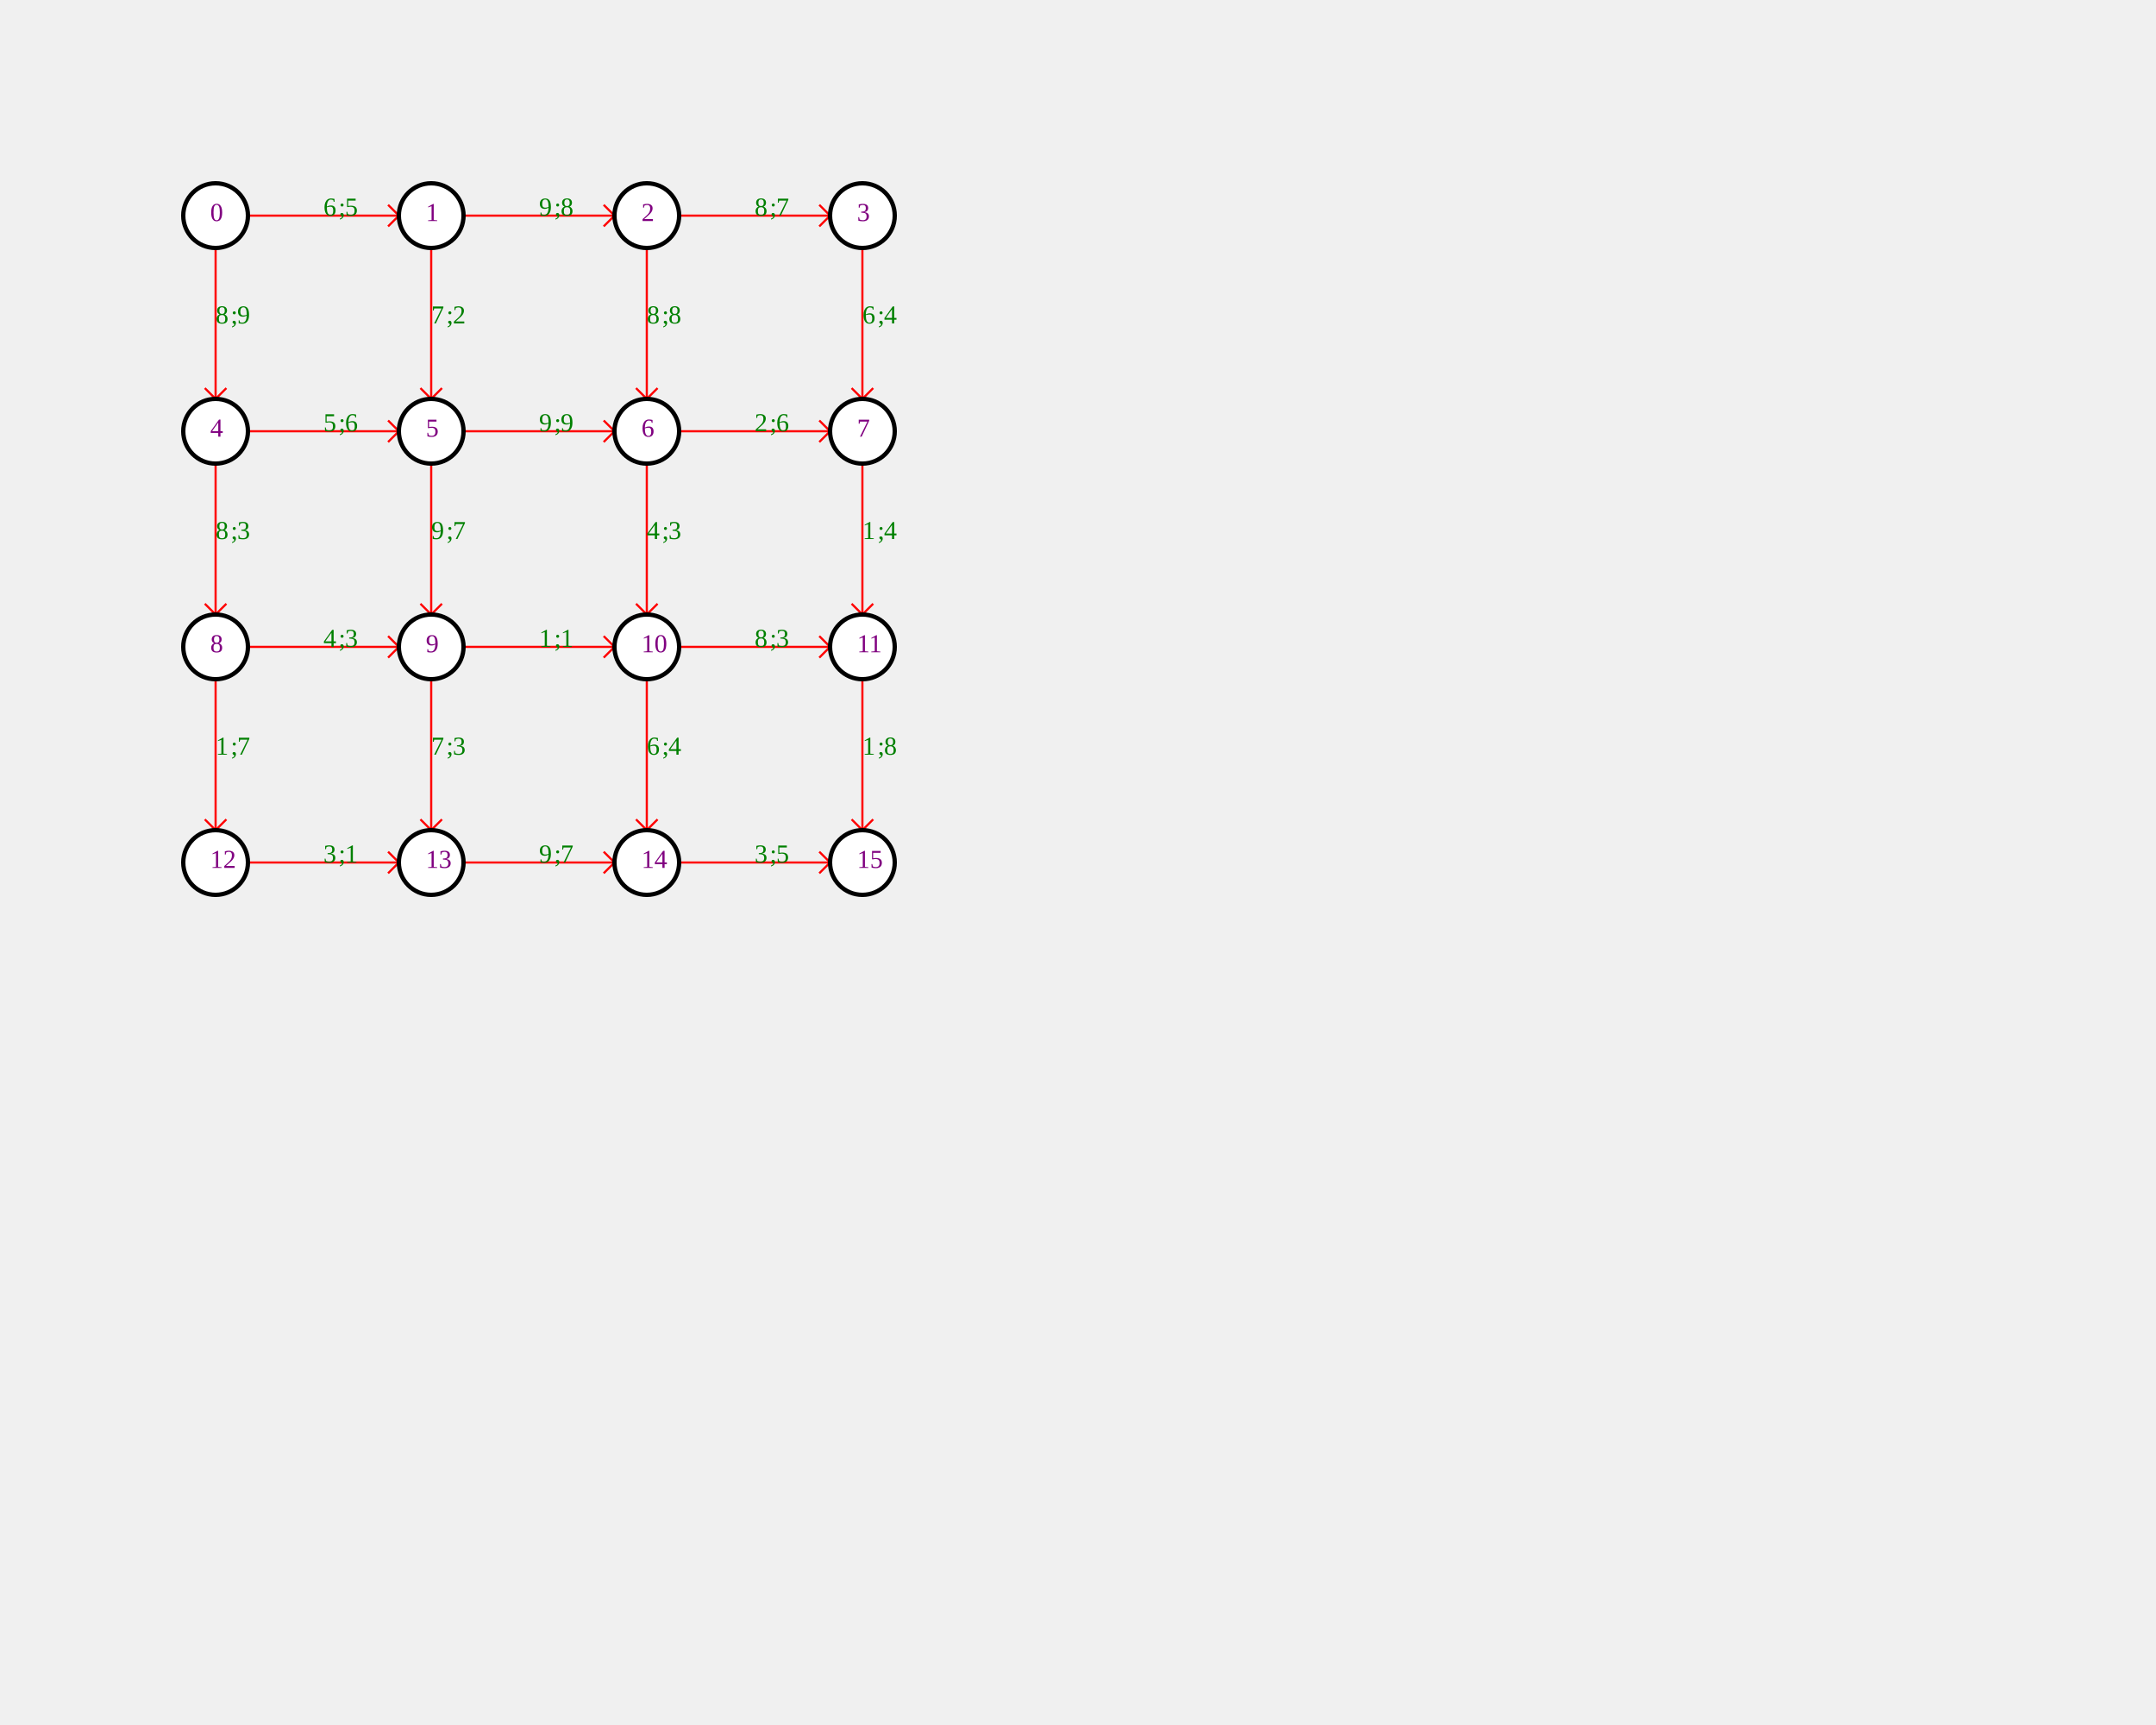
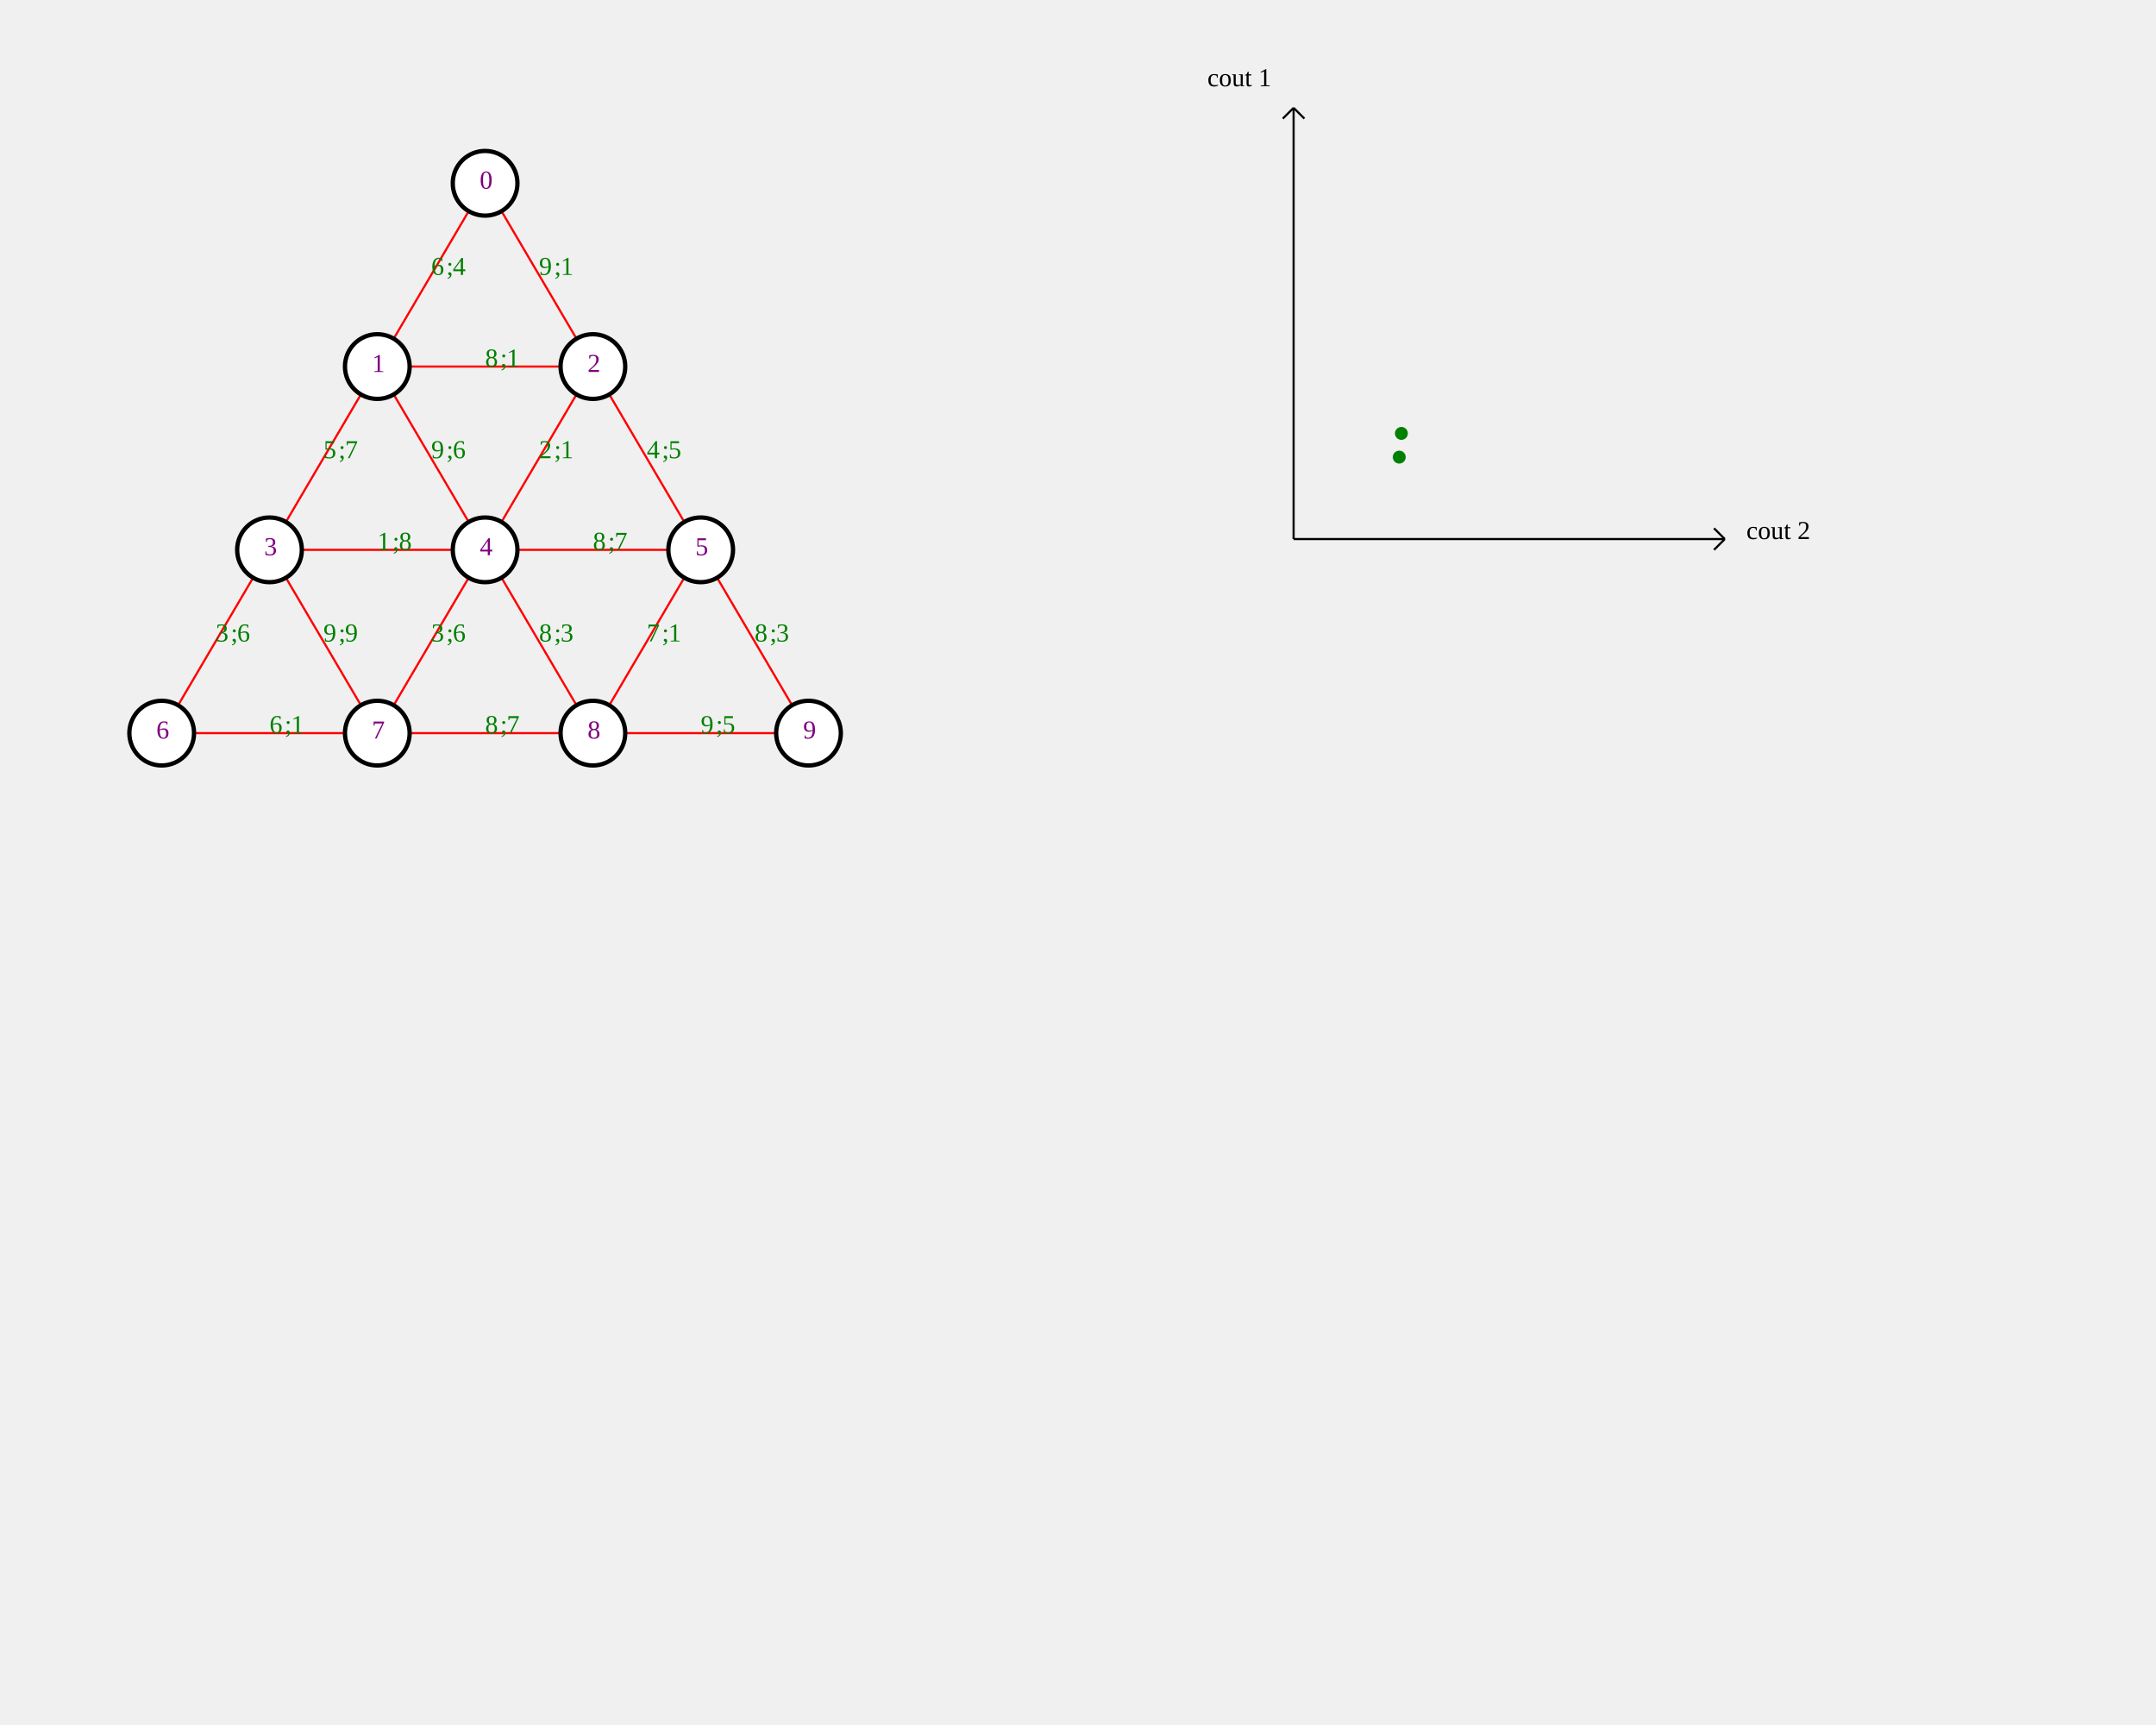
<svg xmlns="http://www.w3.org/2000/svg" version="1.1" width="1000" height="800">
-   <line x1="100" y1="100" x2="200" y2="100" stroke="red" />
-   <line x1="185" y1="100" x2="180" y2="105" stroke="red" />
-   <line x1="185" y1="100" x2="180" y2="95" stroke="red" />
-   <text x="150" y="100" fill="green">6</text>
-   <text x="157" y="100" fill="green">;</text>
-   <text x="160" y="100" fill="green">5</text>
-   <line x1="200" y1="100" x2="300" y2="100" stroke="red" />
-   <line x1="285" y1="100" x2="280" y2="105" stroke="red" />
-   <line x1="285" y1="100" x2="280" y2="95" stroke="red" />
-   <text x="250" y="100" fill="green">9</text>
-   <text x="257" y="100" fill="green">;</text>
-   <text x="260" y="100" fill="green">8</text>
-   <line x1="300" y1="100" x2="400" y2="100" stroke="red" />
-   <line x1="385" y1="100" x2="380" y2="105" stroke="red" />
-   <line x1="385" y1="100" x2="380" y2="95" stroke="red" />
-   <text x="350" y="100" fill="green">8</text>
-   <text x="357" y="100" fill="green">;</text>
-   <text x="360" y="100" fill="green">7</text>
-   <line x1="100" y1="200" x2="200" y2="200" stroke="red" />
-   <line x1="185" y1="200" x2="180" y2="205" stroke="red" />
-   <line x1="185" y1="200" x2="180" y2="195" stroke="red" />
-   <text x="150" y="200" fill="green">5</text>
-   <text x="157" y="200" fill="green">;</text>
-   <text x="160" y="200" fill="green">6</text>
-   <line x1="200" y1="200" x2="300" y2="200" stroke="red" />
-   <line x1="285" y1="200" x2="280" y2="205" stroke="red" />
-   <line x1="285" y1="200" x2="280" y2="195" stroke="red" />
-   <text x="250" y="200" fill="green">9</text>
-   <text x="257" y="200" fill="green">;</text>
-   <text x="260" y="200" fill="green">9</text>
-   <line x1="300" y1="200" x2="400" y2="200" stroke="red" />
-   <line x1="385" y1="200" x2="380" y2="205" stroke="red" />
-   <line x1="385" y1="200" x2="380" y2="195" stroke="red" />
-   <text x="350" y="200" fill="green">2</text>
-   <text x="357" y="200" fill="green">;</text>
-   <text x="360" y="200" fill="green">6</text>
-   <line x1="100" y1="300" x2="200" y2="300" stroke="red" />
-   <line x1="185" y1="300" x2="180" y2="305" stroke="red" />
-   <line x1="185" y1="300" x2="180" y2="295" stroke="red" />
-   <text x="150" y="300" fill="green">4</text>
-   <text x="157" y="300" fill="green">;</text>
-   <text x="160" y="300" fill="green">3</text>
-   <line x1="200" y1="300" x2="300" y2="300" stroke="red" />
-   <line x1="285" y1="300" x2="280" y2="305" stroke="red" />
-   <line x1="285" y1="300" x2="280" y2="295" stroke="red" />
-   <text x="250" y="300" fill="green">1</text>
-   <text x="257" y="300" fill="green">;</text>
-   <text x="260" y="300" fill="green">1</text>
-   <line x1="300" y1="300" x2="400" y2="300" stroke="red" />
-   <line x1="385" y1="300" x2="380" y2="305" stroke="red" />
-   <line x1="385" y1="300" x2="380" y2="295" stroke="red" />
-   <text x="350" y="300" fill="green">8</text>
-   <text x="357" y="300" fill="green">;</text>
-   <text x="360" y="300" fill="green">3</text>
-   <line x1="100" y1="400" x2="200" y2="400" stroke="red" />
-   <line x1="185" y1="400" x2="180" y2="405" stroke="red" />
-   <line x1="185" y1="400" x2="180" y2="395" stroke="red" />
-   <text x="150" y="400" fill="green">3</text>
-   <text x="157" y="400" fill="green">;</text>
-   <text x="160" y="400" fill="green">1</text>
-   <line x1="200" y1="400" x2="300" y2="400" stroke="red" />
-   <line x1="285" y1="400" x2="280" y2="405" stroke="red" />
-   <line x1="285" y1="400" x2="280" y2="395" stroke="red" />
-   <text x="250" y="400" fill="green">9</text>
-   <text x="257" y="400" fill="green">;</text>
-   <text x="260" y="400" fill="green">7</text>
-   <line x1="300" y1="400" x2="400" y2="400" stroke="red" />
-   <line x1="385" y1="400" x2="380" y2="405" stroke="red" />
-   <line x1="385" y1="400" x2="380" y2="395" stroke="red" />
-   <text x="350" y="400" fill="green">3</text>
-   <text x="357" y="400" fill="green">;</text>
-   <text x="360" y="400" fill="green">5</text>
-   <line x1="100" y1="100" x2="100" y2="200" stroke="red" />
-   <line x1="100" y1="185" x2="95" y2="180" stroke="red" />
-   <line x1="100" y1="185" x2="105" y2="180" stroke="red" />
-   <text x="100" y="150" fill="green">8</text>
-   <text x="107" y="150" fill="green">;</text>
-   <text x="110" y="150" fill="green">9</text>
-   <line x1="200" y1="100" x2="200" y2="200" stroke="red" />
-   <line x1="200" y1="185" x2="195" y2="180" stroke="red" />
-   <line x1="200" y1="185" x2="205" y2="180" stroke="red" />
-   <text x="200" y="150" fill="green">7</text>
-   <text x="207" y="150" fill="green">;</text>
-   <text x="210" y="150" fill="green">2</text>
-   <line x1="300" y1="100" x2="300" y2="200" stroke="red" />
-   <line x1="300" y1="185" x2="295" y2="180" stroke="red" />
-   <line x1="300" y1="185" x2="305" y2="180" stroke="red" />
-   <text x="300" y="150" fill="green">8</text>
-   <text x="307" y="150" fill="green">;</text>
-   <text x="310" y="150" fill="green">8</text>
-   <line x1="400" y1="100" x2="400" y2="200" stroke="red" />
-   <line x1="400" y1="185" x2="395" y2="180" stroke="red" />
-   <line x1="400" y1="185" x2="405" y2="180" stroke="red" />
-   <text x="400" y="150" fill="green">6</text>
-   <text x="407" y="150" fill="green">;</text>
-   <text x="410" y="150" fill="green">4</text>
-   <line x1="100" y1="200" x2="100" y2="300" stroke="red" />
-   <line x1="100" y1="285" x2="95" y2="280" stroke="red" />
-   <line x1="100" y1="285" x2="105" y2="280" stroke="red" />
-   <text x="100" y="250" fill="green">8</text>
-   <text x="107" y="250" fill="green">;</text>
-   <text x="110" y="250" fill="green">3</text>
-   <line x1="200" y1="200" x2="200" y2="300" stroke="red" />
-   <line x1="200" y1="285" x2="195" y2="280" stroke="red" />
-   <line x1="200" y1="285" x2="205" y2="280" stroke="red" />
-   <text x="200" y="250" fill="green">9</text>
-   <text x="207" y="250" fill="green">;</text>
-   <text x="210" y="250" fill="green">7</text>
-   <line x1="300" y1="200" x2="300" y2="300" stroke="red" />
-   <line x1="300" y1="285" x2="295" y2="280" stroke="red" />
-   <line x1="300" y1="285" x2="305" y2="280" stroke="red" />
-   <text x="300" y="250" fill="green">4</text>
-   <text x="307" y="250" fill="green">;</text>
-   <text x="310" y="250" fill="green">3</text>
-   <line x1="400" y1="200" x2="400" y2="300" stroke="red" />
-   <line x1="400" y1="285" x2="395" y2="280" stroke="red" />
-   <line x1="400" y1="285" x2="405" y2="280" stroke="red" />
-   <text x="400" y="250" fill="green">1</text>
-   <text x="407" y="250" fill="green">;</text>
-   <text x="410" y="250" fill="green">4</text>
-   <line x1="100" y1="300" x2="100" y2="400" stroke="red" />
-   <line x1="100" y1="385" x2="95" y2="380" stroke="red" />
-   <line x1="100" y1="385" x2="105" y2="380" stroke="red" />
-   <text x="100" y="350" fill="green">1</text>
-   <text x="107" y="350" fill="green">;</text>
-   <text x="110" y="350" fill="green">7</text>
-   <line x1="200" y1="300" x2="200" y2="400" stroke="red" />
-   <line x1="200" y1="385" x2="195" y2="380" stroke="red" />
-   <line x1="200" y1="385" x2="205" y2="380" stroke="red" />
-   <text x="200" y="350" fill="green">7</text>
-   <text x="207" y="350" fill="green">;</text>
-   <text x="210" y="350" fill="green">3</text>
-   <line x1="300" y1="300" x2="300" y2="400" stroke="red" />
-   <line x1="300" y1="385" x2="295" y2="380" stroke="red" />
-   <line x1="300" y1="385" x2="305" y2="380" stroke="red" />
-   <text x="300" y="350" fill="green">6</text>
-   <text x="307" y="350" fill="green">;</text>
-   <text x="310" y="350" fill="green">4</text>
-   <line x1="400" y1="300" x2="400" y2="400" stroke="red" />
-   <line x1="400" y1="385" x2="395" y2="380" stroke="red" />
-   <line x1="400" y1="385" x2="405" y2="380" stroke="red" />
-   <text x="400" y="350" fill="green">1</text>
-   <text x="407" y="350" fill="green">;</text>
-   <text x="410" y="350" fill="green">8</text>
-   <circle cx="100" cy="100" r="15" fill="white" />
-   <circle cx="100" cy="100" r="15" fill="none" stroke="black" stroke-width="2" />
-   <text x="97.5" y="102.5" fill="purple">0</text>
-   <circle cx="200" cy="100" r="15" fill="white" />
-   <circle cx="200" cy="100" r="15" fill="none" stroke="black" stroke-width="2" />
-   <text x="197.5" y="102.5" fill="purple">1</text>
-   <circle cx="300" cy="100" r="15" fill="white" />
-   <circle cx="300" cy="100" r="15" fill="none" stroke="black" stroke-width="2" />
-   <text x="297.5" y="102.5" fill="purple">2</text>
-   <circle cx="400" cy="100" r="15" fill="white" />
-   <circle cx="400" cy="100" r="15" fill="none" stroke="black" stroke-width="2" />
-   <text x="397.5" y="102.5" fill="purple">3</text>
-   <circle cx="100" cy="200" r="15" fill="white" />
-   <circle cx="100" cy="200" r="15" fill="none" stroke="black" stroke-width="2" />
-   <text x="97.5" y="202.5" fill="purple">4</text>
-   <circle cx="200" cy="200" r="15" fill="white" />
-   <circle cx="200" cy="200" r="15" fill="none" stroke="black" stroke-width="2" />
-   <text x="197.5" y="202.5" fill="purple">5</text>
-   <circle cx="300" cy="200" r="15" fill="white" />
-   <circle cx="300" cy="200" r="15" fill="none" stroke="black" stroke-width="2" />
-   <text x="297.5" y="202.5" fill="purple">6</text>
-   <circle cx="400" cy="200" r="15" fill="white" />
-   <circle cx="400" cy="200" r="15" fill="none" stroke="black" stroke-width="2" />
-   <text x="397.5" y="202.5" fill="purple">7</text>
-   <circle cx="100" cy="300" r="15" fill="white" />
-   <circle cx="100" cy="300" r="15" fill="none" stroke="black" stroke-width="2" />
-   <text x="97.5" y="302.5" fill="purple">8</text>
-   <circle cx="200" cy="300" r="15" fill="white" />
-   <circle cx="200" cy="300" r="15" fill="none" stroke="black" stroke-width="2" />
-   <text x="197.5" y="302.5" fill="purple">9</text>
-   <circle cx="300" cy="300" r="15" fill="white" />
-   <circle cx="300" cy="300" r="15" fill="none" stroke="black" stroke-width="2" />
-   <text x="297.5" y="302.5" fill="purple">10</text>
-   <circle cx="400" cy="300" r="15" fill="white" />
-   <circle cx="400" cy="300" r="15" fill="none" stroke="black" stroke-width="2" />
-   <text x="397.5" y="302.5" fill="purple">11</text>
-   <circle cx="100" cy="400" r="15" fill="white" />
-   <circle cx="100" cy="400" r="15" fill="none" stroke="black" stroke-width="2" />
-   <text x="97.5" y="402.5" fill="purple">12</text>
-   <circle cx="200" cy="400" r="15" fill="white" />
-   <circle cx="200" cy="400" r="15" fill="none" stroke="black" stroke-width="2" />
-   <text x="197.5" y="402.5" fill="purple">13</text>
-   <circle cx="300" cy="400" r="15" fill="white" />
-   <circle cx="300" cy="400" r="15" fill="none" stroke="black" stroke-width="2" />
-   <text x="297.5" y="402.5" fill="purple">14</text>
-   <circle cx="400" cy="400" r="15" fill="white" />
-   <circle cx="400" cy="400" r="15" fill="none" stroke="black" stroke-width="2" />
-   <text x="397.5" y="402.5" fill="purple">15</text>
+   <line x1="225" y1="85" x2="175" y2="170" stroke="red" />
+   <text x="200" y="127.5" fill="green">6</text>
+   <text x="207" y="127.5" fill="green">;</text>
+   <text x="210" y="127.5" fill="green">4</text>
+   <line x1="225" y1="85" x2="275" y2="170" stroke="red" />
+   <text x="250" y="127.5" fill="green">9</text>
+   <text x="257" y="127.5" fill="green">;</text>
+   <text x="260" y="127.5" fill="green">1</text>
+   <line x1="175" y1="170" x2="275" y2="170" stroke="red" />
+   <text x="225" y="170" fill="green">8</text>
+   <text x="232" y="170" fill="green">;</text>
+   <text x="235" y="170" fill="green">1</text>
+   <line x1="175" y1="170" x2="125" y2="255" stroke="red" />
+   <text x="150" y="212.5" fill="green">5</text>
+   <text x="157" y="212.5" fill="green">;</text>
+   <text x="160" y="212.5" fill="green">7</text>
+   <line x1="175" y1="170" x2="225" y2="255" stroke="red" />
+   <text x="200" y="212.5" fill="green">9</text>
+   <text x="207" y="212.5" fill="green">;</text>
+   <text x="210" y="212.5" fill="green">6</text>
+   <line x1="275" y1="170" x2="225" y2="255" stroke="red" />
+   <text x="250" y="212.5" fill="green">2</text>
+   <text x="257" y="212.5" fill="green">;</text>
+   <text x="260" y="212.5" fill="green">1</text>
+   <line x1="275" y1="170" x2="325" y2="255" stroke="red" />
+   <text x="300" y="212.5" fill="green">4</text>
+   <text x="307" y="212.5" fill="green">;</text>
+   <text x="310" y="212.5" fill="green">5</text>
+   <line x1="125" y1="255" x2="225" y2="255" stroke="red" />
+   <text x="175" y="255" fill="green">1</text>
+   <text x="182" y="255" fill="green">;</text>
+   <text x="185" y="255" fill="green">8</text>
+   <line x1="225" y1="255" x2="325" y2="255" stroke="red" />
+   <text x="275" y="255" fill="green">8</text>
+   <text x="282" y="255" fill="green">;</text>
+   <text x="285" y="255" fill="green">7</text>
+   <line x1="125" y1="255" x2="75" y2="340" stroke="red" />
+   <text x="100" y="297.5" fill="green">3</text>
+   <text x="107" y="297.5" fill="green">;</text>
+   <text x="110" y="297.5" fill="green">6</text>
+   <line x1="125" y1="255" x2="175" y2="340" stroke="red" />
+   <text x="150" y="297.5" fill="green">9</text>
+   <text x="157" y="297.5" fill="green">;</text>
+   <text x="160" y="297.5" fill="green">9</text>
+   <line x1="225" y1="255" x2="175" y2="340" stroke="red" />
+   <text x="200" y="297.5" fill="green">3</text>
+   <text x="207" y="297.5" fill="green">;</text>
+   <text x="210" y="297.5" fill="green">6</text>
+   <line x1="225" y1="255" x2="275" y2="340" stroke="red" />
+   <text x="250" y="297.5" fill="green">8</text>
+   <text x="257" y="297.5" fill="green">;</text>
+   <text x="260" y="297.5" fill="green">3</text>
+   <line x1="325" y1="255" x2="275" y2="340" stroke="red" />
+   <text x="300" y="297.5" fill="green">7</text>
+   <text x="307" y="297.5" fill="green">;</text>
+   <text x="310" y="297.5" fill="green">1</text>
+   <line x1="325" y1="255" x2="375" y2="340" stroke="red" />
+   <text x="350" y="297.5" fill="green">8</text>
+   <text x="357" y="297.5" fill="green">;</text>
+   <text x="360" y="297.5" fill="green">3</text>
+   <line x1="75" y1="340" x2="175" y2="340" stroke="red" />
+   <text x="125" y="340" fill="green">6</text>
+   <text x="132" y="340" fill="green">;</text>
+   <text x="135" y="340" fill="green">1</text>
+   <line x1="175" y1="340" x2="275" y2="340" stroke="red" />
+   <text x="225" y="340" fill="green">8</text>
+   <text x="232" y="340" fill="green">;</text>
+   <text x="235" y="340" fill="green">7</text>
+   <line x1="275" y1="340" x2="375" y2="340" stroke="red" />
+   <text x="325" y="340" fill="green">9</text>
+   <text x="332" y="340" fill="green">;</text>
+   <text x="335" y="340" fill="green">5</text>
+   <circle cx="225" cy="85" r="15" fill="white" />
+   <circle cx="225" cy="85" r="15" fill="none" stroke="black" stroke-width="2" />
+   <text x="222.5" y="87.5" fill="purple">0</text>
+   <circle cx="175" cy="170" r="15" fill="white" />
+   <circle cx="175" cy="170" r="15" fill="none" stroke="black" stroke-width="2" />
+   <text x="172.5" y="172.5" fill="purple">1</text>
+   <circle cx="275" cy="170" r="15" fill="white" />
+   <circle cx="275" cy="170" r="15" fill="none" stroke="black" stroke-width="2" />
+   <text x="272.5" y="172.5" fill="purple">2</text>
+   <circle cx="125" cy="255" r="15" fill="white" />
+   <circle cx="125" cy="255" r="15" fill="none" stroke="black" stroke-width="2" />
+   <text x="122.5" y="257.5" fill="purple">3</text>
+   <circle cx="225" cy="255" r="15" fill="white" />
+   <circle cx="225" cy="255" r="15" fill="none" stroke="black" stroke-width="2" />
+   <text x="222.5" y="257.5" fill="purple">4</text>
+   <circle cx="325" cy="255" r="15" fill="white" />
+   <circle cx="325" cy="255" r="15" fill="none" stroke="black" stroke-width="2" />
+   <text x="322.5" y="257.5" fill="purple">5</text>
+   <circle cx="75" cy="340" r="15" fill="white" />
+   <circle cx="75" cy="340" r="15" fill="none" stroke="black" stroke-width="2" />
+   <text x="72.5" y="342.5" fill="purple">6</text>
+   <circle cx="175" cy="340" r="15" fill="white" />
+   <circle cx="175" cy="340" r="15" fill="none" stroke="black" stroke-width="2" />
+   <text x="172.5" y="342.5" fill="purple">7</text>
+   <circle cx="275" cy="340" r="15" fill="white" />
+   <circle cx="275" cy="340" r="15" fill="none" stroke="black" stroke-width="2" />
+   <text x="272.5" y="342.5" fill="purple">8</text>
+   <circle cx="375" cy="340" r="15" fill="white" />
+   <circle cx="375" cy="340" r="15" fill="none" stroke="black" stroke-width="2" />
+   <text x="372.5" y="342.5" fill="purple">9</text>
+   <line x1="600" y1="50" x2="600" y2="250" stroke="black" />
+   <line x1="600" y1="250" x2="800" y2="250" stroke="black" />
+   <line x1="600" y1="50" x2="595" y2="55" stroke="black" />
+   <line x1="600" y1="50" x2="605" y2="55" stroke="black" />
+   <line x1="800" y1="250" x2="795" y2="245" stroke="black" />
+   <line x1="800" y1="250" x2="795" y2="255" stroke="black" />
+   <text x="560" y="40" fill="black">cout 1</text>
+   <text x="810" y="250" fill="black">cout 2</text>
+   <circle cx="650" cy="201" r="3" fill="green" />
+   <circle cx="649" cy="212" r="3" fill="green" />
</svg>
